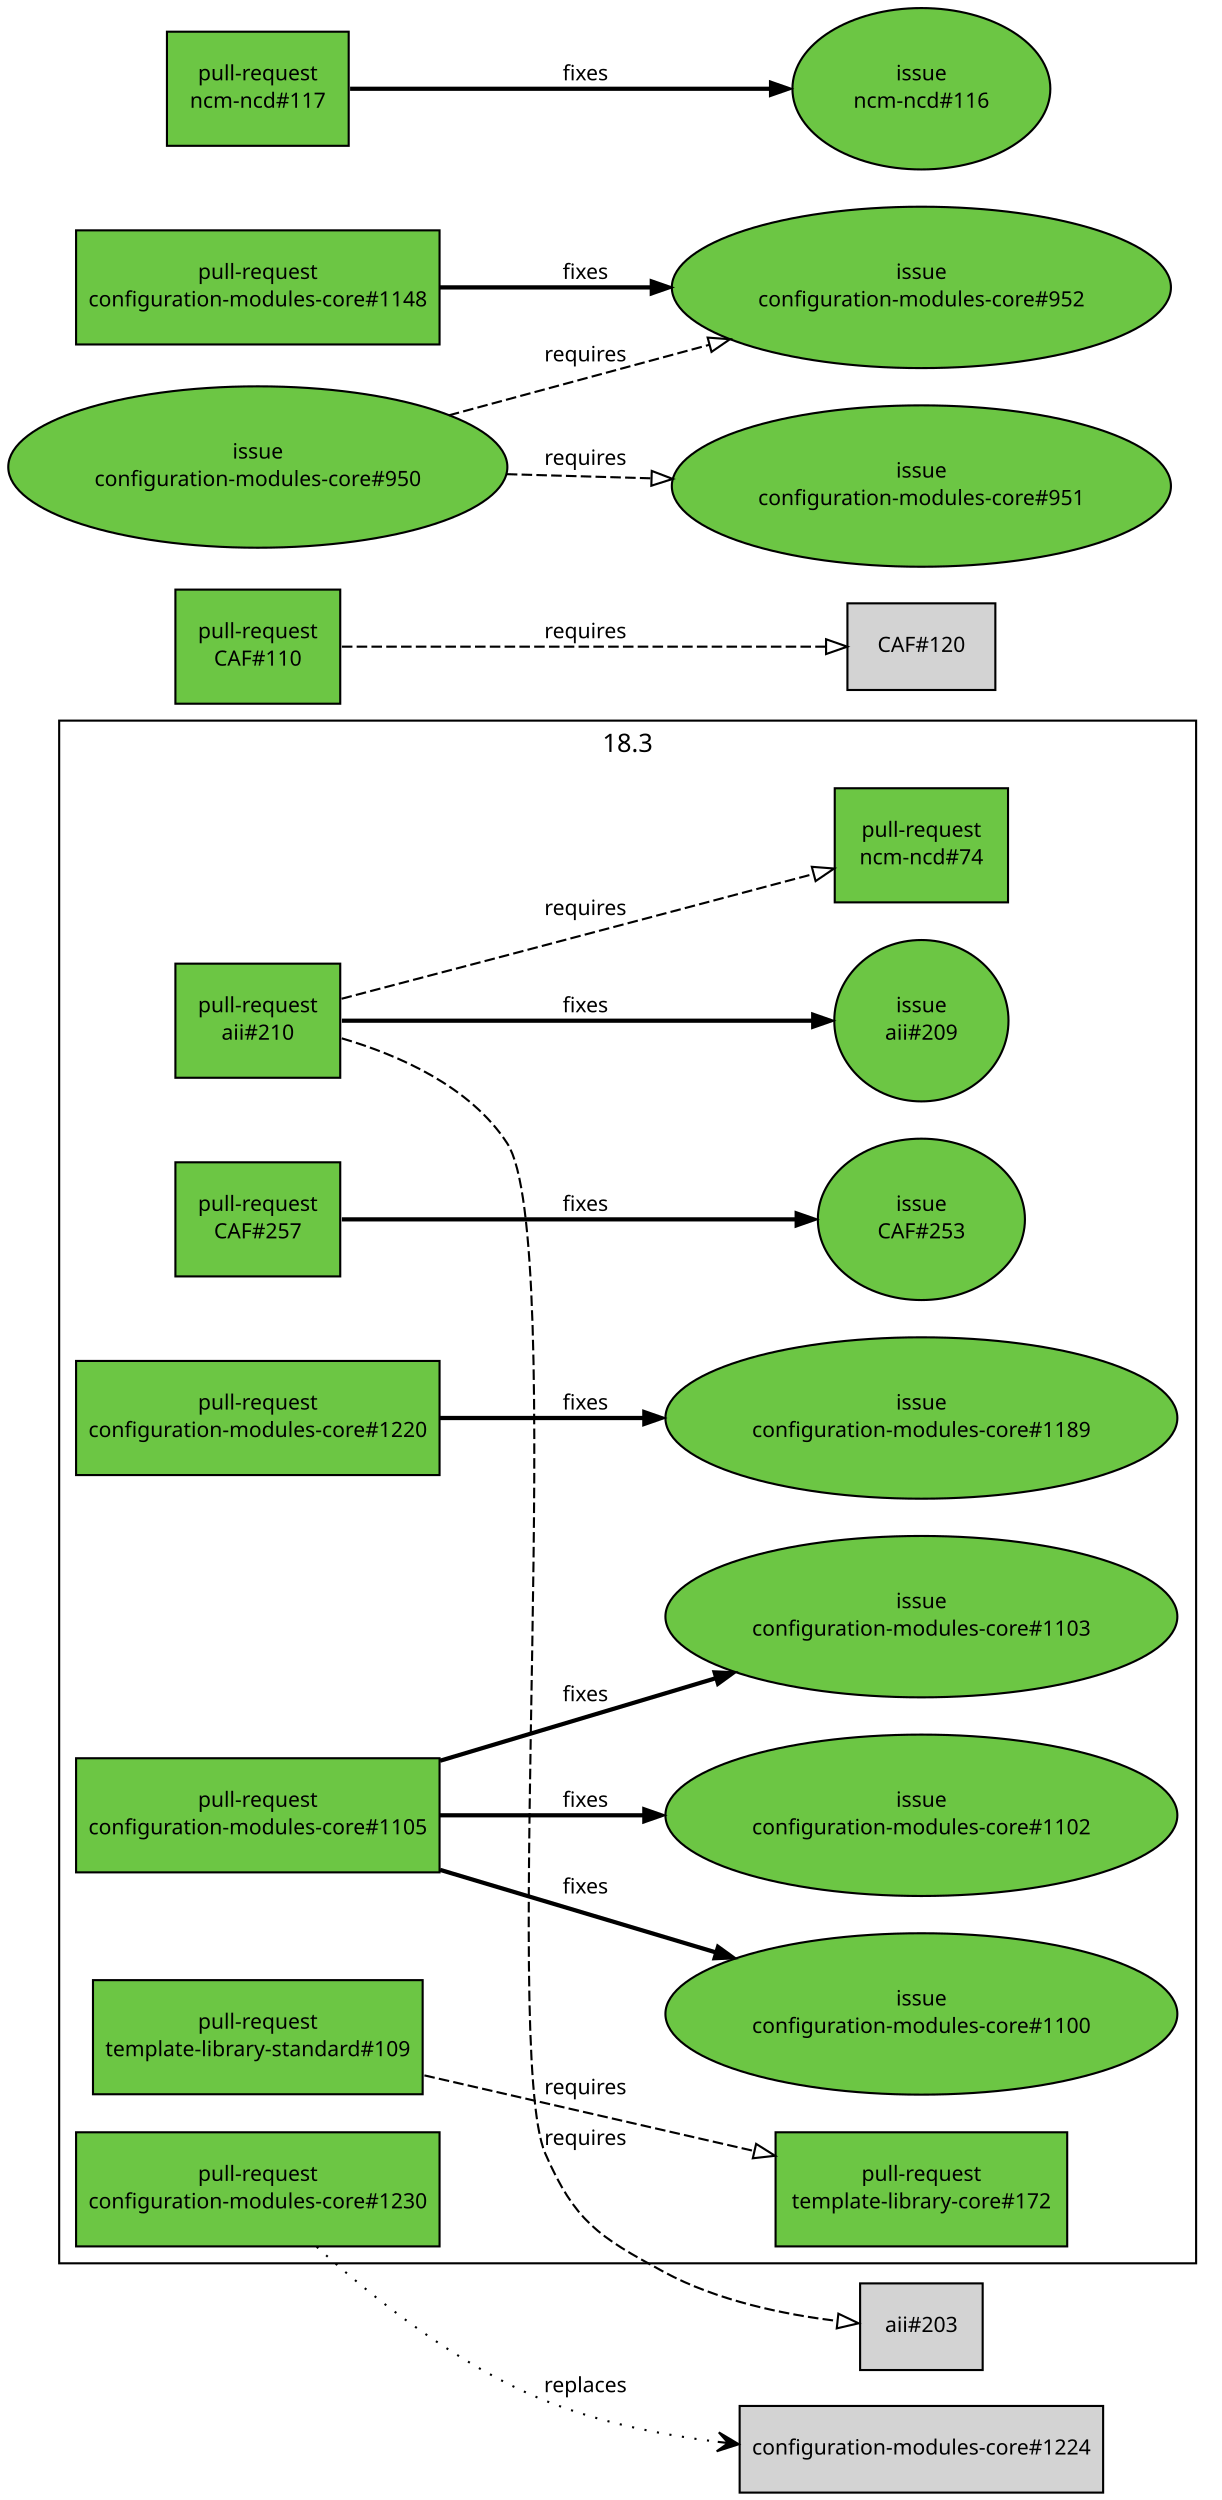
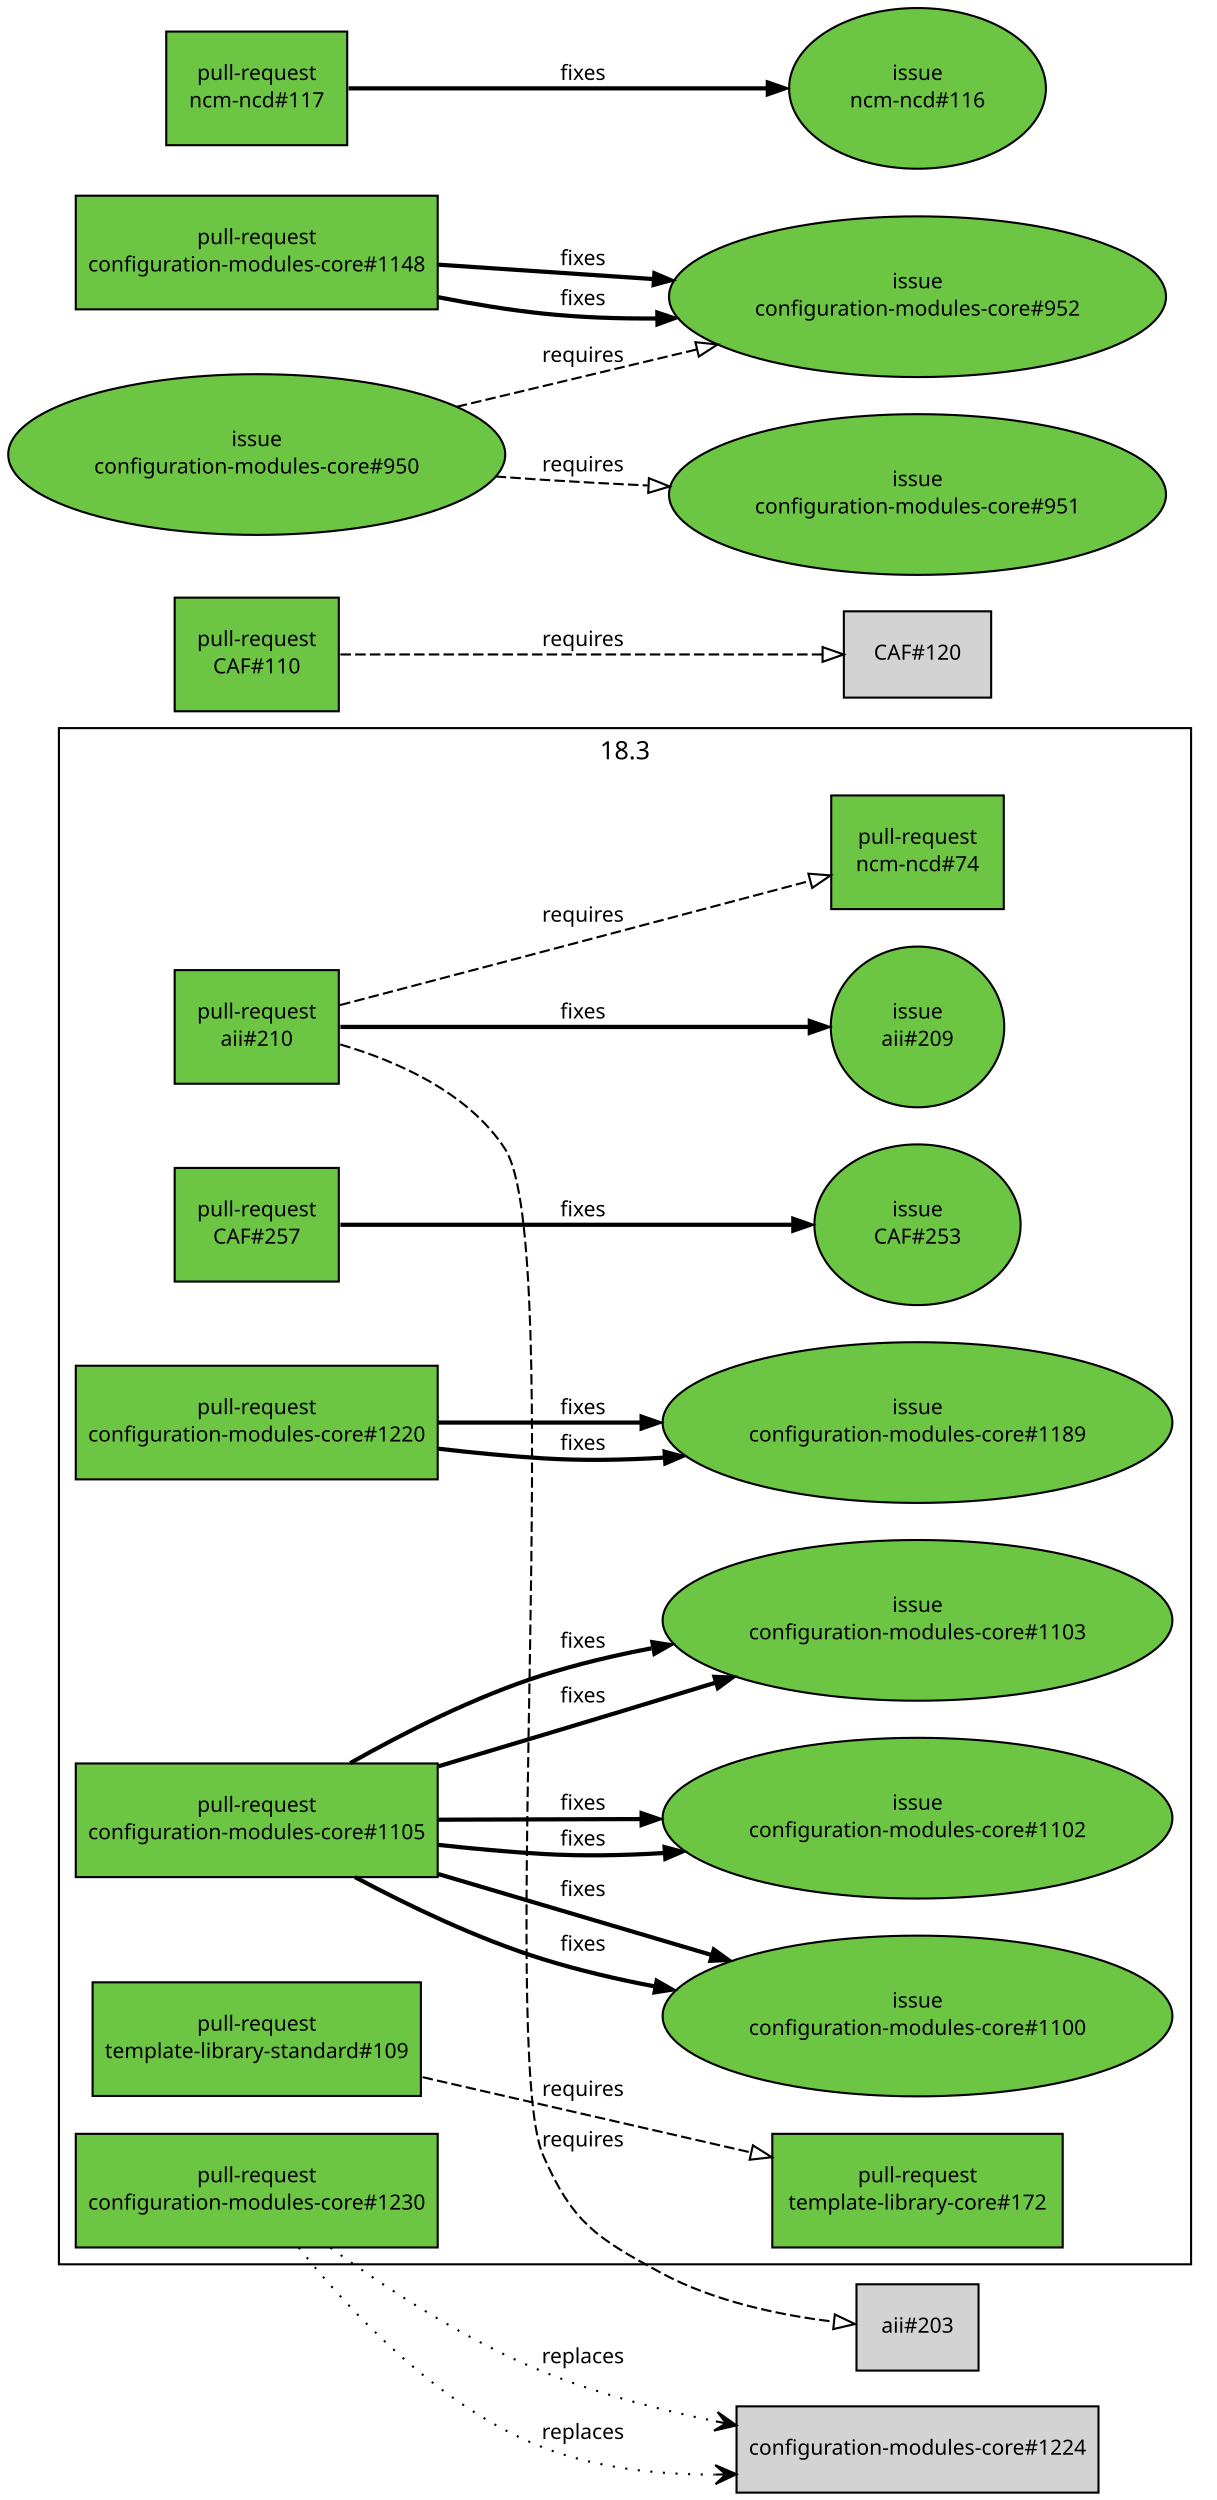
- <svg xmlns="http://www.w3.org/2000/svg" xmlns:xlink="http://www.w3.org/1999/xlink" width="578pt" height="1183pt" viewBox="0.00 0.00 578.00 1183.00">
-   <g id="graph1" class="graph" transform="scale(1 1) rotate(0) translate(4 1179)">
-     <polygon fill="white" stroke="white" points="-4,5 -4,-1179 575,-1179 575,5 -4,5" />
+ <svg xmlns="http://www.w3.org/2000/svg" xmlns:xlink="http://www.w3.org/1999/xlink" width="578pt" height="1188pt" viewBox="0.00 0.00 578.00 1188.00">
+   <g id="graph1" class="graph" transform="scale(1 1) rotate(0) translate(4 1184)">
+     <polygon fill="white" stroke="white" points="-4,5 -4,-1184 575,-1184 575,5 -4,5" />
    <g id="graph3" class="cluster">
      <polygon fill="none" stroke="black" points="24,-108 24,-838 562,-838 562,-108 24,-108" />
      <text text-anchor="middle" x="293" y="-823.2" font-family="Sans" font-size="12.00">18.3</text>
    </g>
    <g id="node1" class="node">
      <a xlink:href="https://github.com/quattor/aii/pull/210" xlink:title="Shellfe: support active config for plugins" target="_parent">
        <polygon fill="#6cc644" stroke="black" points="157,-723 79,-723 79,-669 157,-669 157,-723" />
        <text text-anchor="middle" x="118" y="-700" font-family="Sans" font-size="10.00">pull-request</text>
        <text text-anchor="middle" x="118" y="-687" font-family="Sans" font-size="10.00">aii#210</text>
      </a>
    </g>
    <g id="node3" class="node">
      <a xlink:href="https://github.com/quattor/aii/issues/209" xlink:title="support ACTIVE_CONFIG" target="_parent">
        <ellipse fill="#6cc644" stroke="black" cx="432" cy="-696" rx="41.217" ry="38.184" />
        <text text-anchor="middle" x="432" y="-700" font-family="Sans" font-size="10.00">issue</text>
        <text text-anchor="middle" x="432" y="-687" font-family="Sans" font-size="10.00">aii#209</text>
      </a>
    </g>
    <g id="edge2" class="edge">
      <path fill="none" stroke="black" stroke-width="2" d="M157.768,-696C214.279,-696 317.868,-696 380.284,-696" />
      <polygon fill="black" stroke="black" points="380.31,-699.5 390.31,-696 380.31,-692.5 380.31,-699.5" />
      <text text-anchor="middle" x="273" y="-700" font-family="Sans" font-size="10.00">fixes</text>
    </g>
    <g id="node5" class="node">
      <a xlink:href="https://github.com/quattor/ncm-ncd/pull/74" xlink:title="Set the current active config as an attribute to the component" target="_parent">
        <polygon fill="#6cc644" stroke="black" points="473,-806 391,-806 391,-752 473,-752 473,-806" />
        <text text-anchor="middle" x="432" y="-783" font-family="Sans" font-size="10.00">pull-request</text>
        <text text-anchor="middle" x="432" y="-770" font-family="Sans" font-size="10.00">ncm-ncd#74</text>
      </a>
    </g>
    <g id="edge4" class="edge">
      <path fill="none" stroke="black" stroke-dasharray="5,2" d="M157.609,-706.38C180.517,-712.39 209.889,-720.106 236,-727 285.266,-740.007 341.475,-754.927 381.028,-765.441" />
      <polygon fill="none" stroke="black" points="380.148,-768.828 390.711,-768.015 381.946,-762.063 380.148,-768.828" />
      <text text-anchor="middle" x="273" y="-746" font-family="Sans" font-size="10.00">requires</text>
    </g>
    <g id="node7" class="node">
      <polygon fill="lightgrey" stroke="black" points="461,-98.5 403,-98.5 403,-57.5 461,-57.5 461,-98.5" />
      <text text-anchor="middle" x="432" y="-75.5" font-family="Sans" font-size="10.00">aii#203</text>
    </g>
    <g id="edge6" class="edge">
      <path fill="none" stroke="black" stroke-dasharray="5,2" d="M157.721,-687.662C184.699,-679.744 218.537,-664.901 236,-638 264.94,-593.421 232.74,-208.712 254,-160 268.079,-127.74 279.072,-120.803 310,-104 335.309,-90.25 367.249,-83.769 392.1,-80.716" />
      <polygon fill="none" stroke="black" points="392.715,-84.17 402.276,-79.606 391.956,-77.211 392.715,-84.17" />
      <text text-anchor="middle" x="273" y="-164" font-family="Sans" font-size="10.00">requires</text>
    </g>
    <g id="node8" class="node">
      <a xlink:href="https://github.com/quattor/CAF/pull/257" xlink:title="Process: run process as another user" target="_parent">
        <polygon fill="#6cc644" stroke="black" points="157,-629 79,-629 79,-575 157,-575 157,-629" />
        <text text-anchor="middle" x="118" y="-606" font-family="Sans" font-size="10.00">pull-request</text>
        <text text-anchor="middle" x="118" y="-593" font-family="Sans" font-size="10.00">CAF#257</text>
      </a>
    </g>
    <g id="node10" class="node">
      <a xlink:href="https://github.com/quattor/CAF/issues/253" xlink:title="CAF::Process: Include an option to execute the command as an specific user" target="_parent">
        <ellipse fill="#6cc644" stroke="black" cx="432" cy="-602" rx="48.998" ry="38.184" />
        <text text-anchor="middle" x="432" y="-606" font-family="Sans" font-size="10.00">issue</text>
        <text text-anchor="middle" x="432" y="-593" font-family="Sans" font-size="10.00">CAF#253</text>
      </a>
    </g>
    <g id="edge8" class="edge">
      <path fill="none" stroke="black" stroke-width="2" d="M157.768,-602C211.934,-602 309.353,-602 372.308,-602" />
      <polygon fill="black" stroke="black" points="372.488,-605.5 382.488,-602 372.488,-598.5 372.488,-605.5" />
      <text text-anchor="middle" x="273" y="-606" font-family="Sans" font-size="10.00">fixes</text>
    </g>
    <g id="node11" class="node">
      <a xlink:href="https://github.com/quattor/CAF/pull/110" xlink:title="Download: API proposal" target="_parent">
        <polygon fill="#6cc644" stroke="black" points="157,-900 79,-900 79,-846 157,-846 157,-900" />
        <text text-anchor="middle" x="118" y="-877" font-family="Sans" font-size="10.00">pull-request</text>
        <text text-anchor="middle" x="118" y="-864" font-family="Sans" font-size="10.00">CAF#110</text>
      </a>
    </g>
    <g id="node13" class="node">
      <polygon fill="lightgrey" stroke="black" points="467,-893.5 397,-893.5 397,-852.5 467,-852.5 467,-893.5" />
      <text text-anchor="middle" x="432" y="-870.5" font-family="Sans" font-size="10.00">CAF#120</text>
    </g>
    <g id="edge10" class="edge">
      <path fill="none" stroke="black" stroke-dasharray="5,2" d="M157.768,-873C216.269,-873 325.221,-873 386.719,-873" />
      <polygon fill="none" stroke="black" points="386.897,-876.5 396.897,-873 386.897,-869.5 386.897,-876.5" />
      <text text-anchor="middle" x="273" y="-877" font-family="Sans" font-size="10.00">requires</text>
    </g>
    <g id="node14" class="node">
      <a xlink:href="https://github.com/quattor/configuration-modules-core/pull/1230" xlink:title="ncm-ceph: support for luminous, bluestore, ceph-volume and per host osd deployment" target="_parent">
        <polygon fill="#6cc644" stroke="black" points="204,-170 32,-170 32,-116 204,-116 204,-170" />
        <text text-anchor="middle" x="118" y="-147" font-family="Sans" font-size="10.00">pull-request</text>
        <text text-anchor="middle" x="118" y="-134" font-family="Sans" font-size="10.00">configuration-modules-core#1230</text>
      </a>
    </g>
    <g id="node16" class="node">
      <polygon fill="lightgrey" stroke="black" points="518,-40.5 346,-40.5 346,0.5 518,0.5 518,-40.5" />
      <text text-anchor="middle" x="432" y="-17.5" font-family="Sans" font-size="10.00">configuration-modules-core#1224</text>
    </g>
+     <g id="edge24" class="edge">
+       <path fill="none" stroke="black" stroke-dasharray="1,5" d="M153.011,-115.877C179.404,-96.709 217.226,-71.876 254,-57 279.799,-46.563 308.942,-38.927 336.065,-33.4" />
+       <polygon fill="black" stroke="black" points="345.956,-31.457 337.011,-37.8 341.05,-32.421 336.144,-33.384 336.144,-33.384 336.144,-33.384 341.05,-32.421 335.277,-28.968 345.956,-31.457 345.956,-31.457" />
+       <text text-anchor="middle" x="273" y="-61" font-family="Sans" font-size="10.00">replaces</text>
+     </g>
    <g id="edge12" class="edge">
-       <path fill="none" stroke="black" stroke-dasharray="1,5" d="M145.867,-115.794C171.666,-92.357 212.244,-59.739 254,-43 279.389,-32.822 308.297,-26.92 335.324,-23.558" />
-       <polygon fill="black" stroke="black" points="345.579,-22.39 336.153,-27.992 340.611,-22.956 335.644,-23.521 335.644,-23.521 335.644,-23.521 340.611,-22.956 335.134,-19.05 345.579,-22.39 345.579,-22.39" />
-       <text text-anchor="middle" x="273" y="-47" font-family="Sans" font-size="10.00">replaces</text>
+       <path fill="none" stroke="black" stroke-dasharray="1,5" d="M137.965,-115.933C161.765,-86.181 204.583,-40.076 254,-21 279.436,-11.181 308.482,-8.011 335.628,-8.074" />
+       <polygon fill="black" stroke="black" points="345.928,-8.249 335.853,-12.578 340.929,-8.164 335.929,-8.079 335.929,-8.079 335.929,-8.079 340.929,-8.164 336.006,-3.58 345.928,-8.249 345.928,-8.249" />
+       <text text-anchor="middle" x="273" y="-25" font-family="Sans" font-size="10.00">replaces</text>
    </g>
    <g id="node17" class="node">
      <a xlink:href="https://github.com/quattor/configuration-modules-core/pull/1220" xlink:title="ncm-cups: Stop daemon if server not enabled" target="_parent">
        <polygon fill="#6cc644" stroke="black" points="204,-535 32,-535 32,-481 204,-481 204,-535" />
        <text text-anchor="middle" x="118" y="-512" font-family="Sans" font-size="10.00">pull-request</text>
        <text text-anchor="middle" x="118" y="-499" font-family="Sans" font-size="10.00">configuration-modules-core#1220</text>
      </a>
    </g>
    <g id="node19" class="node">
      <a xlink:href="https://github.com/quattor/configuration-modules-core/issues/1189" xlink:title="ncm-cups: Nodetype of client should stop running cups daemon" target="_parent">
        <ellipse fill="#6cc644" stroke="black" cx="432" cy="-508" rx="121.122" ry="38.184" />
        <text text-anchor="middle" x="432" y="-512" font-family="Sans" font-size="10.00">issue</text>
        <text text-anchor="middle" x="432" y="-499" font-family="Sans" font-size="10.00">configuration-modules-core#1189</text>
      </a>
    </g>
+     <g id="edge26" class="edge">
+       <path fill="none" stroke="black" stroke-width="2" d="M204.182,-495.588C220.685,-493.676 237.851,-492.005 254,-491 272.601,-489.842 292.267,-490.162 311.475,-491.331" />
+       <polygon fill="black" stroke="black" points="311.254,-494.824 321.47,-492.016 311.733,-487.84 311.254,-494.824" />
+       <text text-anchor="middle" x="273" y="-495" font-family="Sans" font-size="10.00">fixes</text>
+     </g>
    <g id="edge14" class="edge">
      <path fill="none" stroke="black" stroke-width="2" d="M204.217,-508C233.916,-508 267.888,-508 300.372,-508" />
      <polygon fill="black" stroke="black" points="300.399,-511.5 310.399,-508 300.399,-504.5 300.399,-511.5" />
      <text text-anchor="middle" x="273" y="-512" font-family="Sans" font-size="10.00">fixes</text>
    </g>
    <g id="node20" class="node">
      <a xlink:href="https://github.com/quattor/configuration-modules-core/pull/1105" xlink:title="ncm-authconfig: fix krb5_realm, user_object_class and newline between ldap_krb5_canonicalize and ldap_krb5_realm" target="_parent">
-         <polygon fill="#6cc644" stroke="black" points="204,-347 32,-347 32,-293 204,-293 204,-347" />
-         <text text-anchor="middle" x="118" y="-324" font-family="Sans" font-size="10.00">pull-request</text>
-         <text text-anchor="middle" x="118" y="-311" font-family="Sans" font-size="10.00">configuration-modules-core#1105</text>
+         <polygon fill="#6cc644" stroke="black" points="204,-346 32,-346 32,-292 204,-292 204,-346" />
+         <text text-anchor="middle" x="118" y="-323" font-family="Sans" font-size="10.00">pull-request</text>
+         <text text-anchor="middle" x="118" y="-310" font-family="Sans" font-size="10.00">configuration-modules-core#1105</text>
      </a>
    </g>
    <g id="node22" class="node">
      <a xlink:href="https://github.com/quattor/configuration-modules-core/issues/1100" xlink:title="ncm-authconfig : no newline after krb5_canonicalize option" target="_parent">
        <ellipse fill="#6cc644" stroke="black" cx="432" cy="-226" rx="121.122" ry="38.184" />
        <text text-anchor="middle" x="432" y="-230" font-family="Sans" font-size="10.00">issue</text>
        <text text-anchor="middle" x="432" y="-217" font-family="Sans" font-size="10.00">configuration-modules-core#1100</text>
      </a>
    </g>
+     <g id="edge28" class="edge">
+       <path fill="none" stroke="black" stroke-width="2" d="M164.709,-291.988C190.307,-278.313 223.047,-262.615 254,-253 270.874,-247.758 288.976,-243.515 306.94,-240.085" />
+       <polygon fill="black" stroke="black" points="307.691,-243.506 316.897,-238.262 306.43,-236.62 307.691,-243.506" />
+       <text text-anchor="middle" x="273" y="-257" font-family="Sans" font-size="10.00">fixes</text>
+     </g>
    <g id="edge16" class="edge">
-       <path fill="none" stroke="black" stroke-width="2" d="M204.217,-294.19C244.557,-282.113 292.783,-267.676 334.453,-255.202" />
-       <polygon fill="black" stroke="black" points="335.488,-258.546 344.064,-252.325 333.48,-251.84 335.488,-258.546" />
+       <path fill="none" stroke="black" stroke-width="2" d="M204.217,-293.464C244.304,-281.591 292.178,-267.412 333.668,-255.124" />
+       <polygon fill="black" stroke="black" points="334.922,-258.403 343.516,-252.207 332.934,-251.691 334.922,-258.403" />
      <text text-anchor="middle" x="273" y="-283" font-family="Sans" font-size="10.00">fixes</text>
    </g>
    <g id="node24" class="node">
      <a xlink:href="https://github.com/quattor/configuration-modules-core/issues/1102" xlink:title="ncm-authconfig: There is no " target="_parent">
        <ellipse fill="#6cc644" stroke="black" cx="432" cy="-320" rx="121.122" ry="38.184" />
        <text text-anchor="middle" x="432" y="-324" font-family="Sans" font-size="10.00">issue</text>
        <text text-anchor="middle" x="432" y="-311" font-family="Sans" font-size="10.00">configuration-modules-core#1102</text>
      </a>
    </g>
+     <g id="edge30" class="edge">
+       <path fill="none" stroke="black" stroke-width="2" d="M204.2,-307.318C220.701,-305.518 237.861,-303.946 254,-303 272.605,-301.909 292.273,-302.265 311.482,-303.449" />
+       <polygon fill="black" stroke="black" points="311.26,-306.942 321.478,-304.14 311.743,-299.959 311.26,-306.942" />
+       <text text-anchor="middle" x="273" y="-307" font-family="Sans" font-size="10.00">fixes</text>
+     </g>
    <g id="edge18" class="edge">
-       <path fill="none" stroke="black" stroke-width="2" d="M204.217,-320C233.916,-320 267.888,-320 300.372,-320" />
-       <polygon fill="black" stroke="black" points="300.399,-323.5 310.399,-320 300.399,-316.5 300.399,-323.5" />
+       <path fill="none" stroke="black" stroke-width="2" d="M204.217,-319.275C233.916,-319.369 267.888,-319.477 300.372,-319.581" />
+       <polygon fill="black" stroke="black" points="300.388,-323.081 310.399,-319.613 300.41,-316.081 300.388,-323.081" />
      <text text-anchor="middle" x="273" y="-324" font-family="Sans" font-size="10.00">fixes</text>
    </g>
    <g id="node26" class="node">
      <a xlink:href="https://github.com/quattor/configuration-modules-core/issues/1103" xlink:title="ncm-authconfig: krb5_realm = ARRAY(0x39a5830)" target="_parent">
        <ellipse fill="#6cc644" stroke="black" cx="432" cy="-414" rx="121.122" ry="38.184" />
        <text text-anchor="middle" x="432" y="-418" font-family="Sans" font-size="10.00">issue</text>
        <text text-anchor="middle" x="432" y="-405" font-family="Sans" font-size="10.00">configuration-modules-core#1103</text>
      </a>
    </g>
+     <g id="edge32" class="edge">
+       <path fill="none" stroke="black" stroke-width="2" d="M204.33,-344.659C232.313,-353.013 263.486,-362.36 292,-371 306.172,-375.294 321.143,-379.86 335.814,-384.352" />
+       <polygon fill="black" stroke="black" points="334.814,-387.706 345.401,-387.289 336.865,-381.013 334.814,-387.706" />
+       <text text-anchor="middle" x="273" y="-375" font-family="Sans" font-size="10.00">fixes</text>
+     </g>
    <g id="edge20" class="edge">
-       <path fill="none" stroke="black" stroke-width="2" d="M204.217,-345.81C244.557,-357.887 292.783,-372.324 334.453,-384.798" />
-       <polygon fill="black" stroke="black" points="333.48,-388.16 344.064,-387.675 335.488,-381.454 333.48,-388.16" />
-       <text text-anchor="middle" x="273" y="-374" font-family="Sans" font-size="10.00">fixes</text>
+       <path fill="none" stroke="black" stroke-width="2" d="M162.383,-346.157C188.229,-360.769 221.95,-377.83 254,-388 270.423,-393.212 288.035,-397.385 305.561,-400.724" />
+       <polygon fill="black" stroke="black" points="305.395,-404.251 315.86,-402.596 306.647,-397.364 305.395,-404.251" />
+       <text text-anchor="middle" x="273" y="-401" font-family="Sans" font-size="10.00">fixes</text>
    </g>
    <g id="node27" class="node">
      <a xlink:href="https://github.com/quattor/configuration-modules-core/pull/1148" xlink:title="ncm-spma: Remove support from groups from spma yumng backend" target="_parent">
-         <polygon fill="#6cc644" stroke="black" points="204,-1070 32,-1070 32,-1016 204,-1016 204,-1070" />
-         <text text-anchor="middle" x="118" y="-1047" font-family="Sans" font-size="10.00">pull-request</text>
-         <text text-anchor="middle" x="118" y="-1034" font-family="Sans" font-size="10.00">configuration-modules-core#1148</text>
+         <polygon fill="#6cc644" stroke="black" points="204,-1091 32,-1091 32,-1037 204,-1037 204,-1091" />
+         <text text-anchor="middle" x="118" y="-1068" font-family="Sans" font-size="10.00">pull-request</text>
+         <text text-anchor="middle" x="118" y="-1055" font-family="Sans" font-size="10.00">configuration-modules-core#1148</text>
      </a>
    </g>
    <g id="node29" class="node">
      <a xlink:href="https://github.com/quattor/configuration-modules-core/issues/952" xlink:title="ncm-spma (yumng): Remove support for package groups" target="_parent">
        <ellipse fill="#6cc644" stroke="black" cx="432" cy="-1043" rx="118.087" ry="38.184" />
        <text text-anchor="middle" x="432" y="-1047" font-family="Sans" font-size="10.00">issue</text>
        <text text-anchor="middle" x="432" y="-1034" font-family="Sans" font-size="10.00">configuration-modules-core#952</text>
      </a>
    </g>
    <g id="edge22" class="edge">
-       <path fill="none" stroke="black" stroke-width="2" d="M204.217,-1043C234.903,-1043 270.151,-1043 303.606,-1043" />
-       <polygon fill="black" stroke="black" points="303.924,-1046.5 313.924,-1043 303.924,-1039.5 303.924,-1046.5" />
-       <text text-anchor="middle" x="273" y="-1047" font-family="Sans" font-size="10.00">fixes</text>
-     </g>
-     <g id="node30" class="node">
+       <path fill="none" stroke="black" stroke-width="2" d="M204.217,-1058.23C235.696,-1056.13 271.977,-1053.7 306.197,-1051.41" />
+       <polygon fill="black" stroke="black" points="306.52,-1054.9 316.264,-1050.74 306.053,-1047.92 306.52,-1054.9" />
+       <text text-anchor="middle" x="273" y="-1058" font-family="Sans" font-size="10.00">fixes</text>
+     </g>
+     <g id="edge34" class="edge">
+       <path fill="none" stroke="black" stroke-width="2" d="M204.261,-1042.76C220.679,-1039.53 237.794,-1036.71 254,-1035 271.391,-1033.17 289.781,-1032.53 307.881,-1032.66" />
+       <polygon fill="black" stroke="black" points="307.849,-1036.16 317.899,-1032.8 307.951,-1029.16 307.849,-1036.16" />
+       <text text-anchor="middle" x="273" y="-1039" font-family="Sans" font-size="10.00">fixes</text>
+     </g>
+     <g id="node36" class="node">
      <a xlink:href="https://github.com/quattor/configuration-modules-core/issues/950" xlink:title="ncm-spma: Remove support for package groups from yum backends" target="_parent">
-         <ellipse fill="#6cc644" stroke="black" cx="118" cy="-958" rx="118.087" ry="38.184" />
-         <text text-anchor="middle" x="118" y="-962" font-family="Sans" font-size="10.00">issue</text>
-         <text text-anchor="middle" x="118" y="-949" font-family="Sans" font-size="10.00">configuration-modules-core#950</text>
-       </a>
-     </g>
-     <g id="edge26" class="edge">
-       <path fill="none" stroke="black" stroke-dasharray="5,2" d="M208.401,-982.471C246.98,-992.915 292.147,-1005.14 331.747,-1015.86" />
-       <polygon fill="none" stroke="black" points="330.855,-1019.25 341.422,-1018.48 332.684,-1012.49 330.855,-1019.25" />
-       <text text-anchor="middle" x="273" y="-1008" font-family="Sans" font-size="10.00">requires</text>
-     </g>
-     <g id="node32" class="node">
+         <ellipse fill="#6cc644" stroke="black" cx="118" cy="-968" rx="118.087" ry="38.184" />
+         <text text-anchor="middle" x="118" y="-972" font-family="Sans" font-size="10.00">issue</text>
+         <text text-anchor="middle" x="118" y="-959" font-family="Sans" font-size="10.00">configuration-modules-core#950</text>
+       </a>
+     </g>
+     <g id="edge38" class="edge">
+       <path fill="none" stroke="black" stroke-dasharray="5,2" d="M213.062,-990.706C249.102,-999.314 290.327,-1009.16 327.212,-1017.97" />
+       <polygon fill="none" stroke="black" points="326.45,-1021.39 336.99,-1020.31 328.077,-1014.58 326.45,-1021.39" />
+       <text text-anchor="middle" x="273" y="-1012" font-family="Sans" font-size="10.00">requires</text>
+     </g>
+     <g id="node38" class="node">
      <a xlink:href="https://github.com/quattor/configuration-modules-core/issues/951" xlink:title="ncm-spma (yum): Remove support for package groups" target="_parent">
        <ellipse fill="#6cc644" stroke="black" cx="432" cy="-949" rx="118.087" ry="38.184" />
        <text text-anchor="middle" x="432" y="-953" font-family="Sans" font-size="10.00">issue</text>
        <text text-anchor="middle" x="432" y="-940" font-family="Sans" font-size="10.00">configuration-modules-core#951</text>
      </a>
    </g>
-     <g id="edge24" class="edge">
-       <path fill="none" stroke="black" stroke-dasharray="5,2" d="M235.815,-954.623C258.074,-953.985 281.456,-953.315 304.01,-952.668" />
-       <polygon fill="none" stroke="black" points="304.412,-956.159 314.308,-952.373 304.212,-949.161 304.412,-956.159" />
-       <text text-anchor="middle" x="273" y="-959" font-family="Sans" font-size="10.00">requires</text>
-     </g>
-     <g id="node34" class="node">
+     <g id="edge36" class="edge">
+       <path fill="none" stroke="black" stroke-dasharray="5,2" d="M231.506,-957.568C239.116,-956.998 246.667,-956.467 254,-956 270.102,-954.974 287.034,-954.075 303.789,-953.294" />
+       <polygon fill="none" stroke="black" points="304.358,-956.772 314.189,-952.823 304.041,-949.779 304.358,-956.772" />
+       <text text-anchor="middle" x="273" y="-960" font-family="Sans" font-size="10.00">requires</text>
+     </g>
+     <g id="node40" class="node">
      <a xlink:href="https://github.com/quattor/ncm-ncd/pull/117" xlink:title="Allow component modules to be loaded from any path" target="_parent">
-         <polygon fill="#6cc644" stroke="black" points="161,-1164 75,-1164 75,-1110 161,-1110 161,-1164" />
-         <text text-anchor="middle" x="118" y="-1141" font-family="Sans" font-size="10.00">pull-request</text>
-         <text text-anchor="middle" x="118" y="-1128" font-family="Sans" font-size="10.00">ncm-ncd#117</text>
-       </a>
-     </g>
-     <g id="node36" class="node">
+         <polygon fill="#6cc644" stroke="black" points="161,-1169 75,-1169 75,-1115 161,-1115 161,-1169" />
+         <text text-anchor="middle" x="118" y="-1146" font-family="Sans" font-size="10.00">pull-request</text>
+         <text text-anchor="middle" x="118" y="-1133" font-family="Sans" font-size="10.00">ncm-ncd#117</text>
+       </a>
+     </g>
+     <g id="node42" class="node">
      <a xlink:href="https://github.com/quattor/ncm-ncd/issues/116" xlink:title="hasFile() prevents component modules from being relocated" target="_parent">
-         <ellipse fill="#6cc644" stroke="black" cx="432" cy="-1137" rx="61.018" ry="38.184" />
-         <text text-anchor="middle" x="432" y="-1141" font-family="Sans" font-size="10.00">issue</text>
-         <text text-anchor="middle" x="432" y="-1128" font-family="Sans" font-size="10.00">ncm-ncd#116</text>
-       </a>
-     </g>
-     <g id="edge28" class="edge">
-       <path fill="none" stroke="black" stroke-width="2" d="M161.66,-1137C212.954,-1137 298.809,-1137 360.001,-1137" />
-       <polygon fill="black" stroke="black" points="360.362,-1140.5 370.362,-1137 360.362,-1133.5 360.362,-1140.5" />
-       <text text-anchor="middle" x="273" y="-1141" font-family="Sans" font-size="10.00">fixes</text>
-     </g>
-     <g id="node37" class="node">
+         <ellipse fill="#6cc644" stroke="black" cx="432" cy="-1142" rx="61.018" ry="38.184" />
+         <text text-anchor="middle" x="432" y="-1146" font-family="Sans" font-size="10.00">issue</text>
+         <text text-anchor="middle" x="432" y="-1133" font-family="Sans" font-size="10.00">ncm-ncd#116</text>
+       </a>
+     </g>
+     <g id="edge40" class="edge">
+       <path fill="none" stroke="black" stroke-width="2" d="M161.66,-1142C212.954,-1142 298.809,-1142 360.001,-1142" />
+       <polygon fill="black" stroke="black" points="360.362,-1145.5 370.362,-1142 360.362,-1138.5 360.362,-1145.5" />
+       <text text-anchor="middle" x="273" y="-1146" font-family="Sans" font-size="10.00">fixes</text>
+     </g>
+     <g id="node43" class="node">
      <a xlink:href="https://github.com/quattor/template-library-standard/pull/109" xlink:title="Add sample of nVidia workstation and compute GPUs" target="_parent">
        <polygon fill="#6cc644" stroke="black" points="196,-242 40,-242 40,-188 196,-188 196,-242" />
        <text text-anchor="middle" x="118" y="-219" font-family="Sans" font-size="10.00">pull-request</text>
        <text text-anchor="middle" x="118" y="-206" font-family="Sans" font-size="10.00">template-library-standard#109</text>
      </a>
    </g>
-     <g id="node39" class="node">
+     <g id="node45" class="node">
      <a xlink:href="https://github.com/quattor/template-library-core/pull/172" xlink:title="Allow RAM to be modelled on GPU cards" target="_parent">
        <polygon fill="#6cc644" stroke="black" points="501,-170 363,-170 363,-116 501,-116 501,-170" />
        <text text-anchor="middle" x="432" y="-147" font-family="Sans" font-size="10.00">pull-request</text>
        <text text-anchor="middle" x="432" y="-134" font-family="Sans" font-size="10.00">template-library-core#172</text>
      </a>
    </g>
-     <g id="edge30" class="edge">
+     <g id="edge42" class="edge">
      <path fill="none" stroke="black" stroke-dasharray="5,2" d="M196.83,-196.924C244.488,-185.996 305.049,-172.11 352.777,-161.166" />
      <polygon fill="none" stroke="black" points="353.793,-164.524 362.758,-158.877 352.229,-157.701 353.793,-164.524" />
      <text text-anchor="middle" x="273" y="-188" font-family="Sans" font-size="10.00">requires</text>
    </g>
  </g>
</svg>
